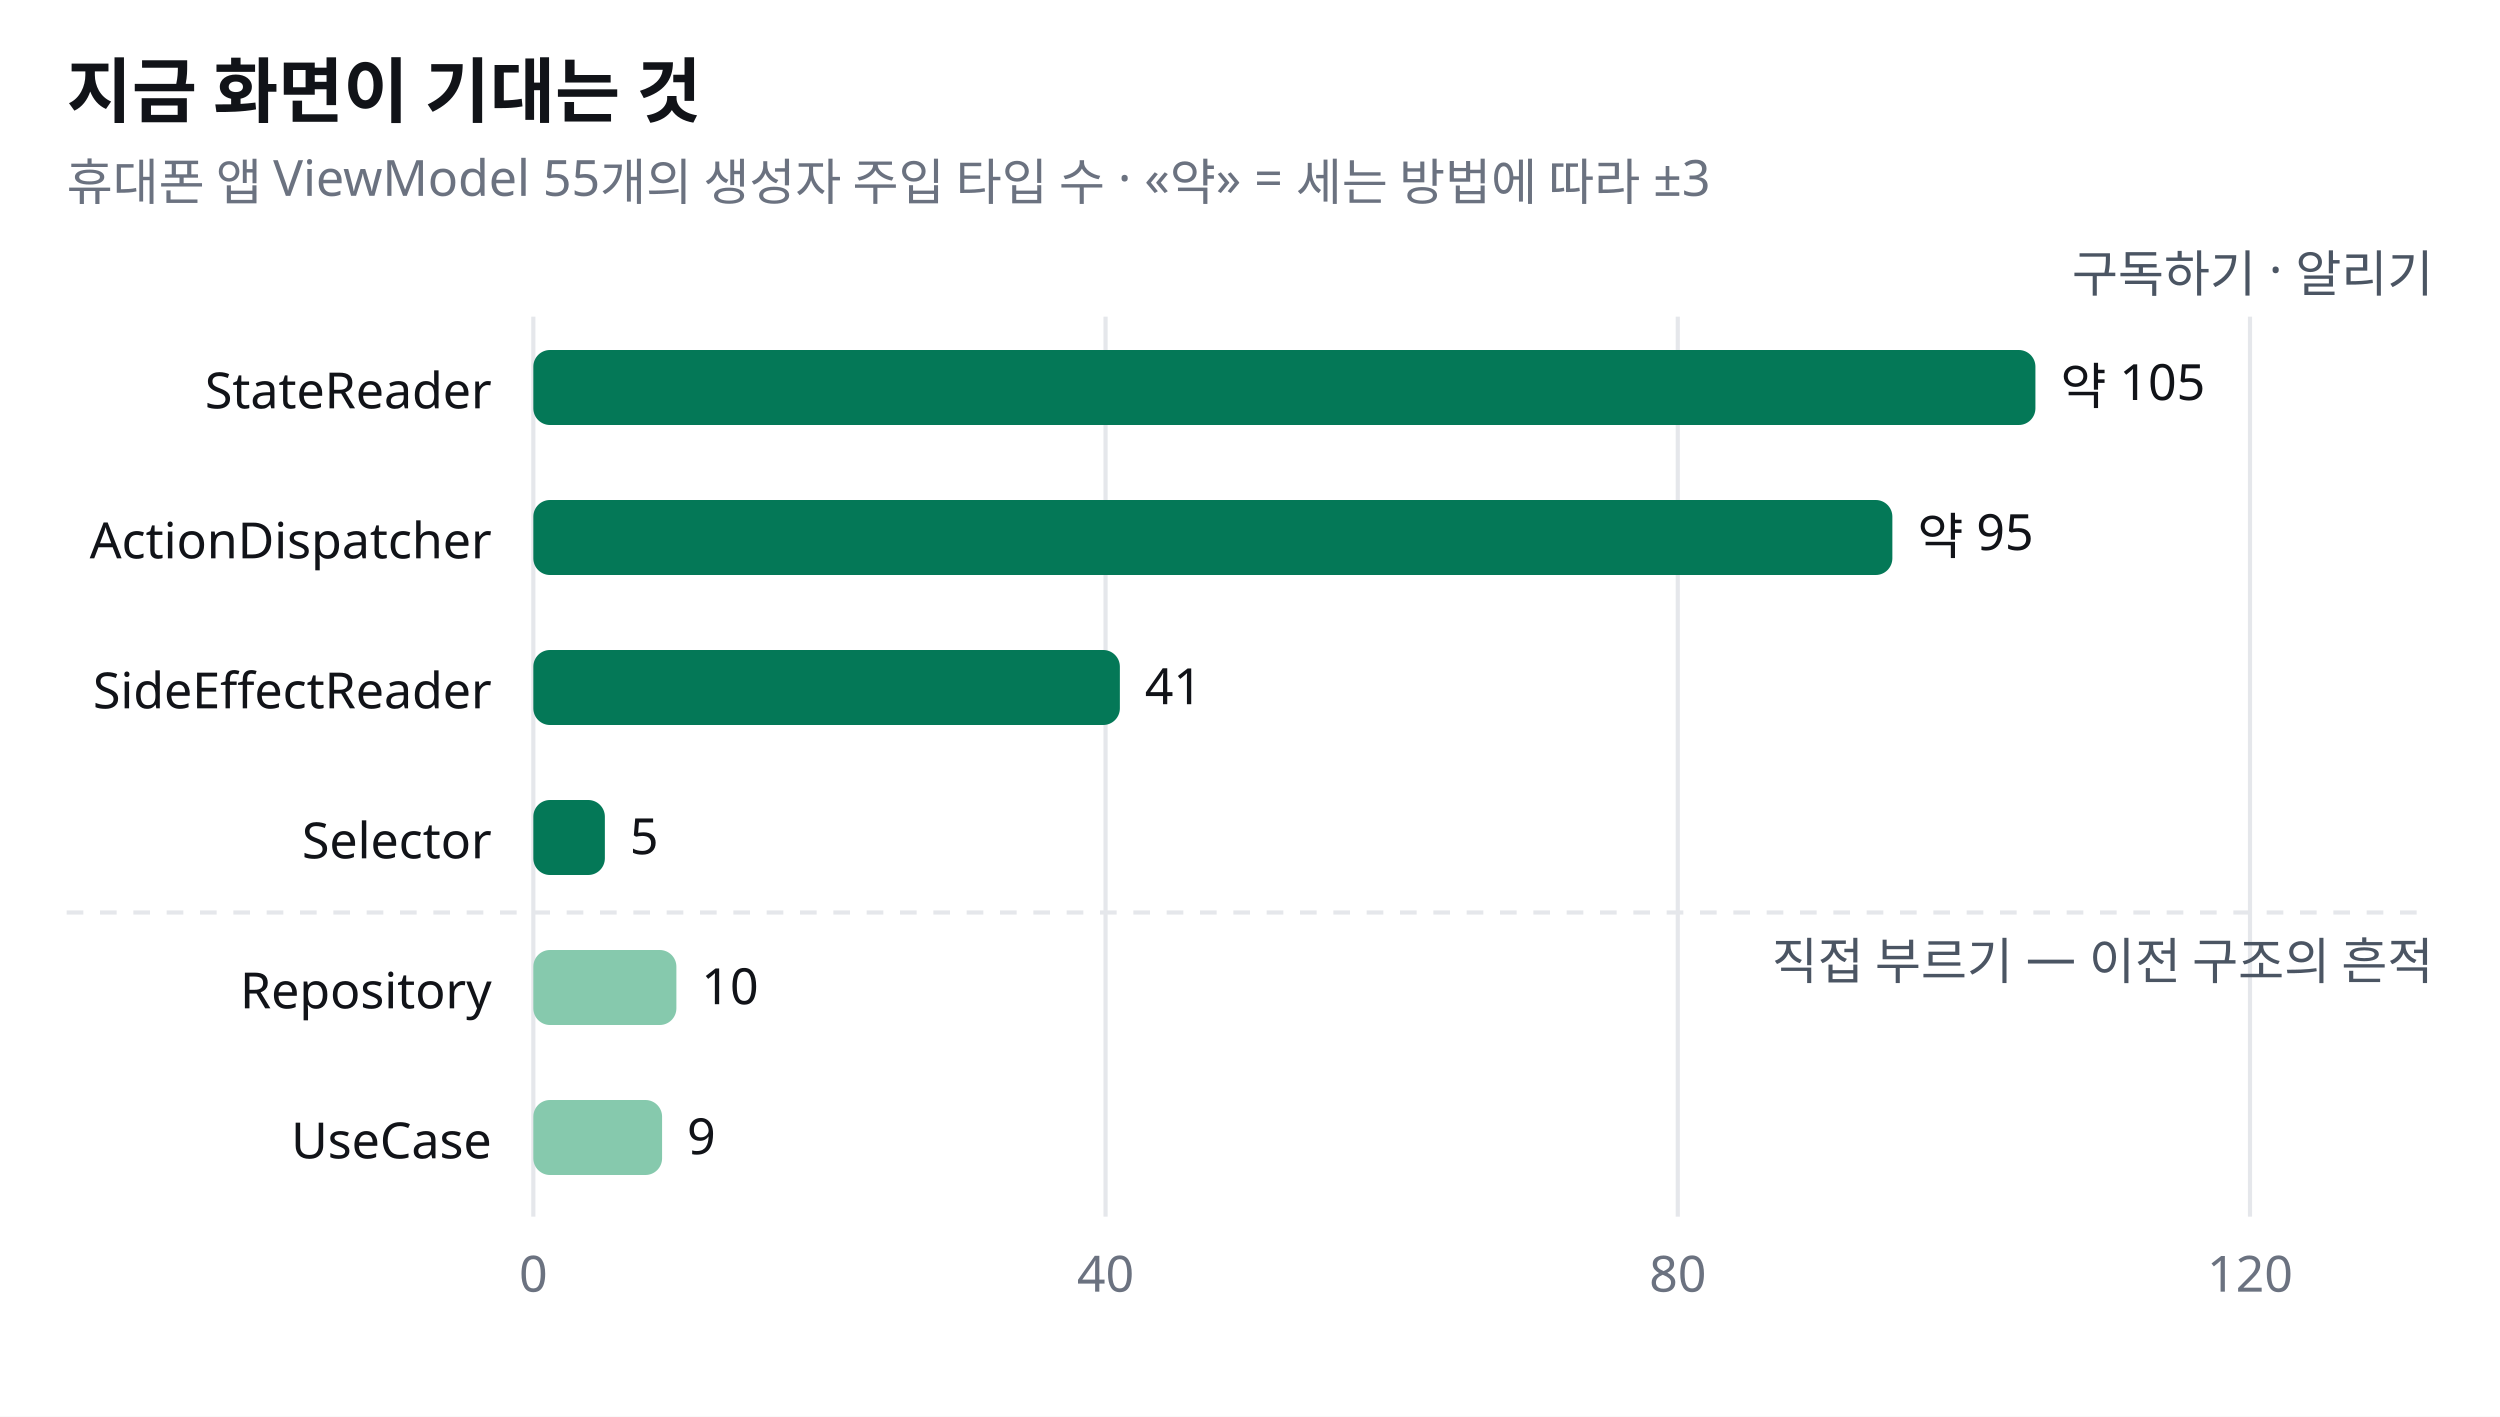
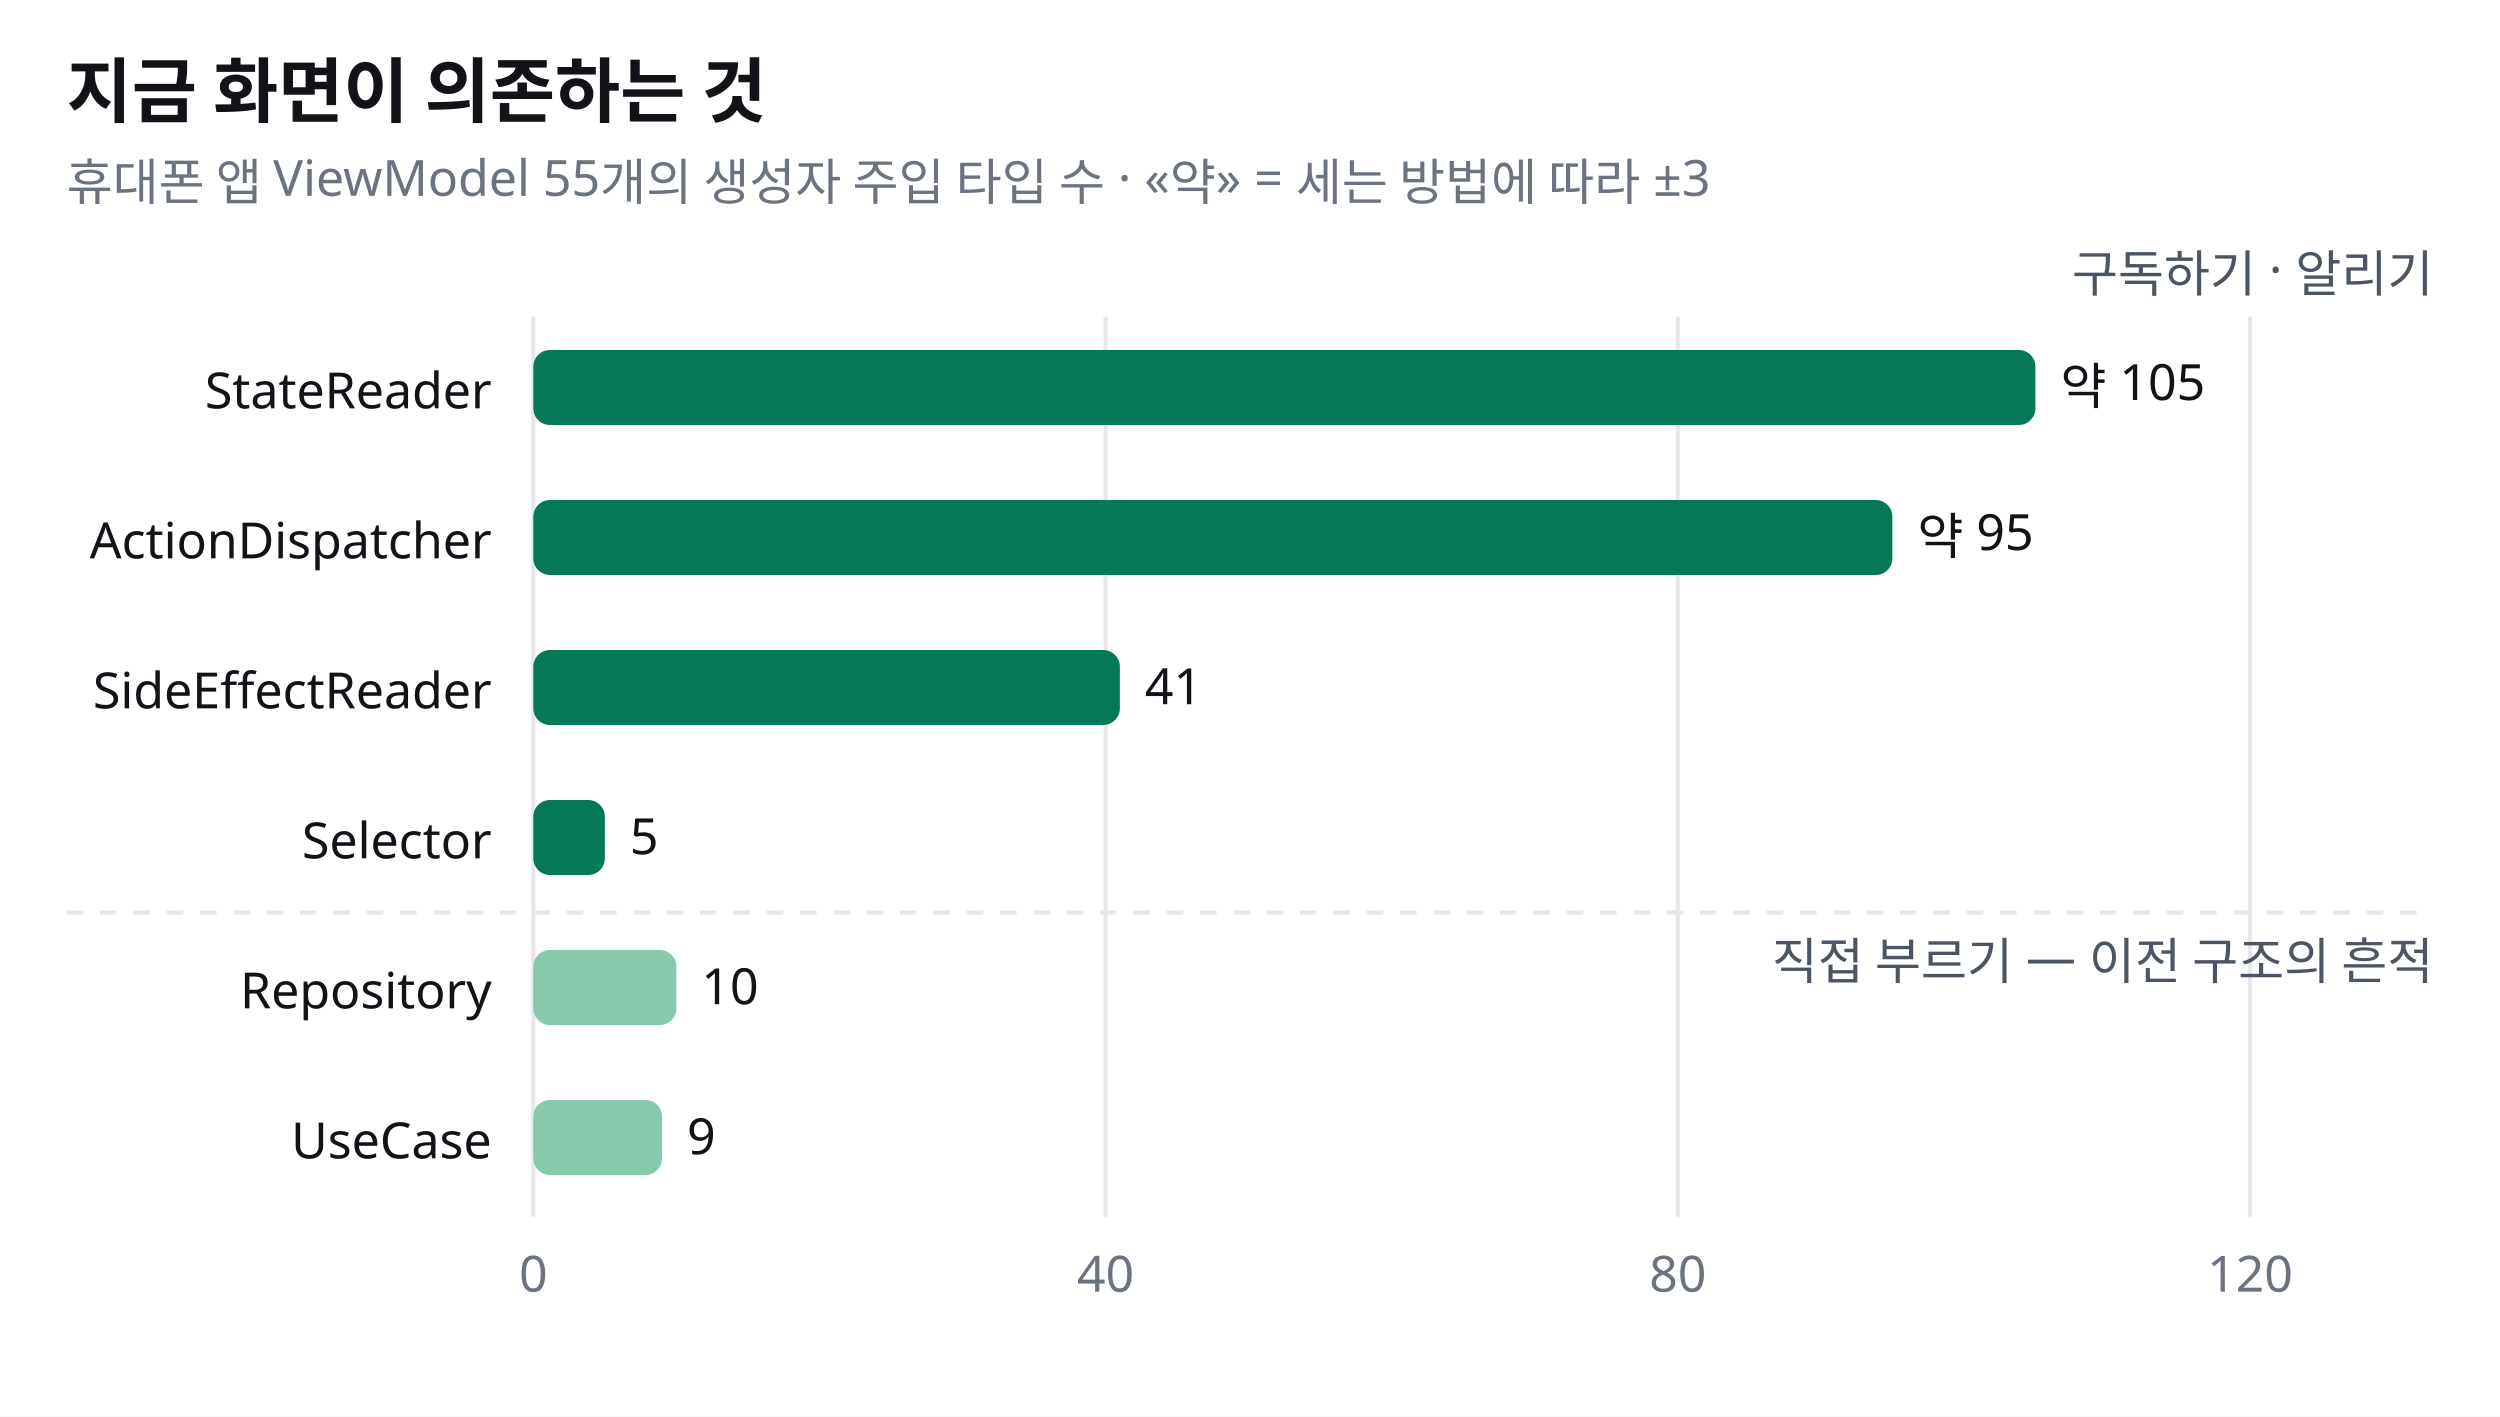
<svg xmlns="http://www.w3.org/2000/svg" viewBox="0 0 600 340" width="600" height="340" role="img" aria-labelledby="t d">
  <rect width="600" height="340" fill="#ffffff" />
  <g font-family="Pretendard, 'Apple SD Gothic Neo', 'Noto Sans KR', 'Malgun Gothic', sans-serif">
-     <text x="16" y="28" font-size="17" fill="#111318" font-weight="700">지금 화면이 기대는 것</text>
+     <text x="16" y="28" font-size="17" fill="#111318" font-weight="700">지금 화면이 의존하는 것</text>
    <text x="16" y="48" font-size="12" fill="#6b7280">휴대폰 앱 ViewModel 55개의 생성자 주입 타입 수 · «약» = 세는 방법에 따라 ±3</text>
    <line x1="128" x2="128" y1="76" y2="292" stroke="#e5e7eb" />
    <text x="128" y="310" font-size="12" fill="#6b7280" text-anchor="middle">0</text>
    <line x1="265.333" x2="265.333" y1="76" y2="292" stroke="#e5e7eb" />
    <text x="265.333" y="310" font-size="12" fill="#6b7280" text-anchor="middle">40</text>
    <line x1="402.667" x2="402.667" y1="76" y2="292" stroke="#e5e7eb" />
    <text x="402.667" y="310" font-size="12" fill="#6b7280" text-anchor="middle">80</text>
    <line x1="540" x2="540" y1="76" y2="292" stroke="#e5e7eb" />
    <text x="540" y="310" font-size="12" fill="#6b7280" text-anchor="middle">120</text>
    <line x1="16" x2="584" y1="219" y2="219" stroke="#e5e7eb" stroke-dasharray="4 4" />
    <text x="584" y="70" font-size="12" fill="#4b5563" text-anchor="end">구독하기 · 알리기</text>
    <text x="584" y="235" font-size="12" fill="#4b5563" text-anchor="end">직접 부르기 — 이전 구조의 흔적</text>
    <text x="118" y="98" font-size="12" fill="#111318" text-anchor="end">StateReader</text>
    <rect x="128" y="84" width="360.5" height="18" rx="4" fill="#047857" />
    <text x="494.5" y="97" font-size="12" fill="#111318">약 105</text>
    <text x="118" y="134" font-size="12" fill="#111318" text-anchor="end">ActionDispatcher</text>
    <rect x="128" y="120" width="326.167" height="18" rx="4" fill="#047857" />
    <text x="460.167" y="133" font-size="12" fill="#111318">약 95</text>
    <text x="118" y="170" font-size="12" fill="#111318" text-anchor="end">SideEffectReader</text>
    <rect x="128" y="156" width="140.767" height="18" rx="4" fill="#047857" />
    <text x="274.767" y="169" font-size="12" fill="#111318">41</text>
    <text x="118" y="206" font-size="12" fill="#111318" text-anchor="end">Selector</text>
    <rect x="128" y="192" width="17.167" height="18" rx="4" fill="#047857" />
    <text x="151.167" y="205" font-size="12" fill="#111318">5</text>
    <text x="118" y="242" font-size="12" fill="#111318" text-anchor="end">Repository</text>
    <rect x="128" y="228" width="34.333" height="18" rx="4" fill="#86c9ad" />
    <text x="168.333" y="241" font-size="12" fill="#111318">10</text>
    <text x="118" y="278" font-size="12" fill="#111318" text-anchor="end">UseCase</text>
    <rect x="128" y="264" width="30.9" height="18" rx="4" fill="#86c9ad" />
    <text x="164.9" y="277" font-size="12" fill="#111318">9</text>
  </g>
</svg>
